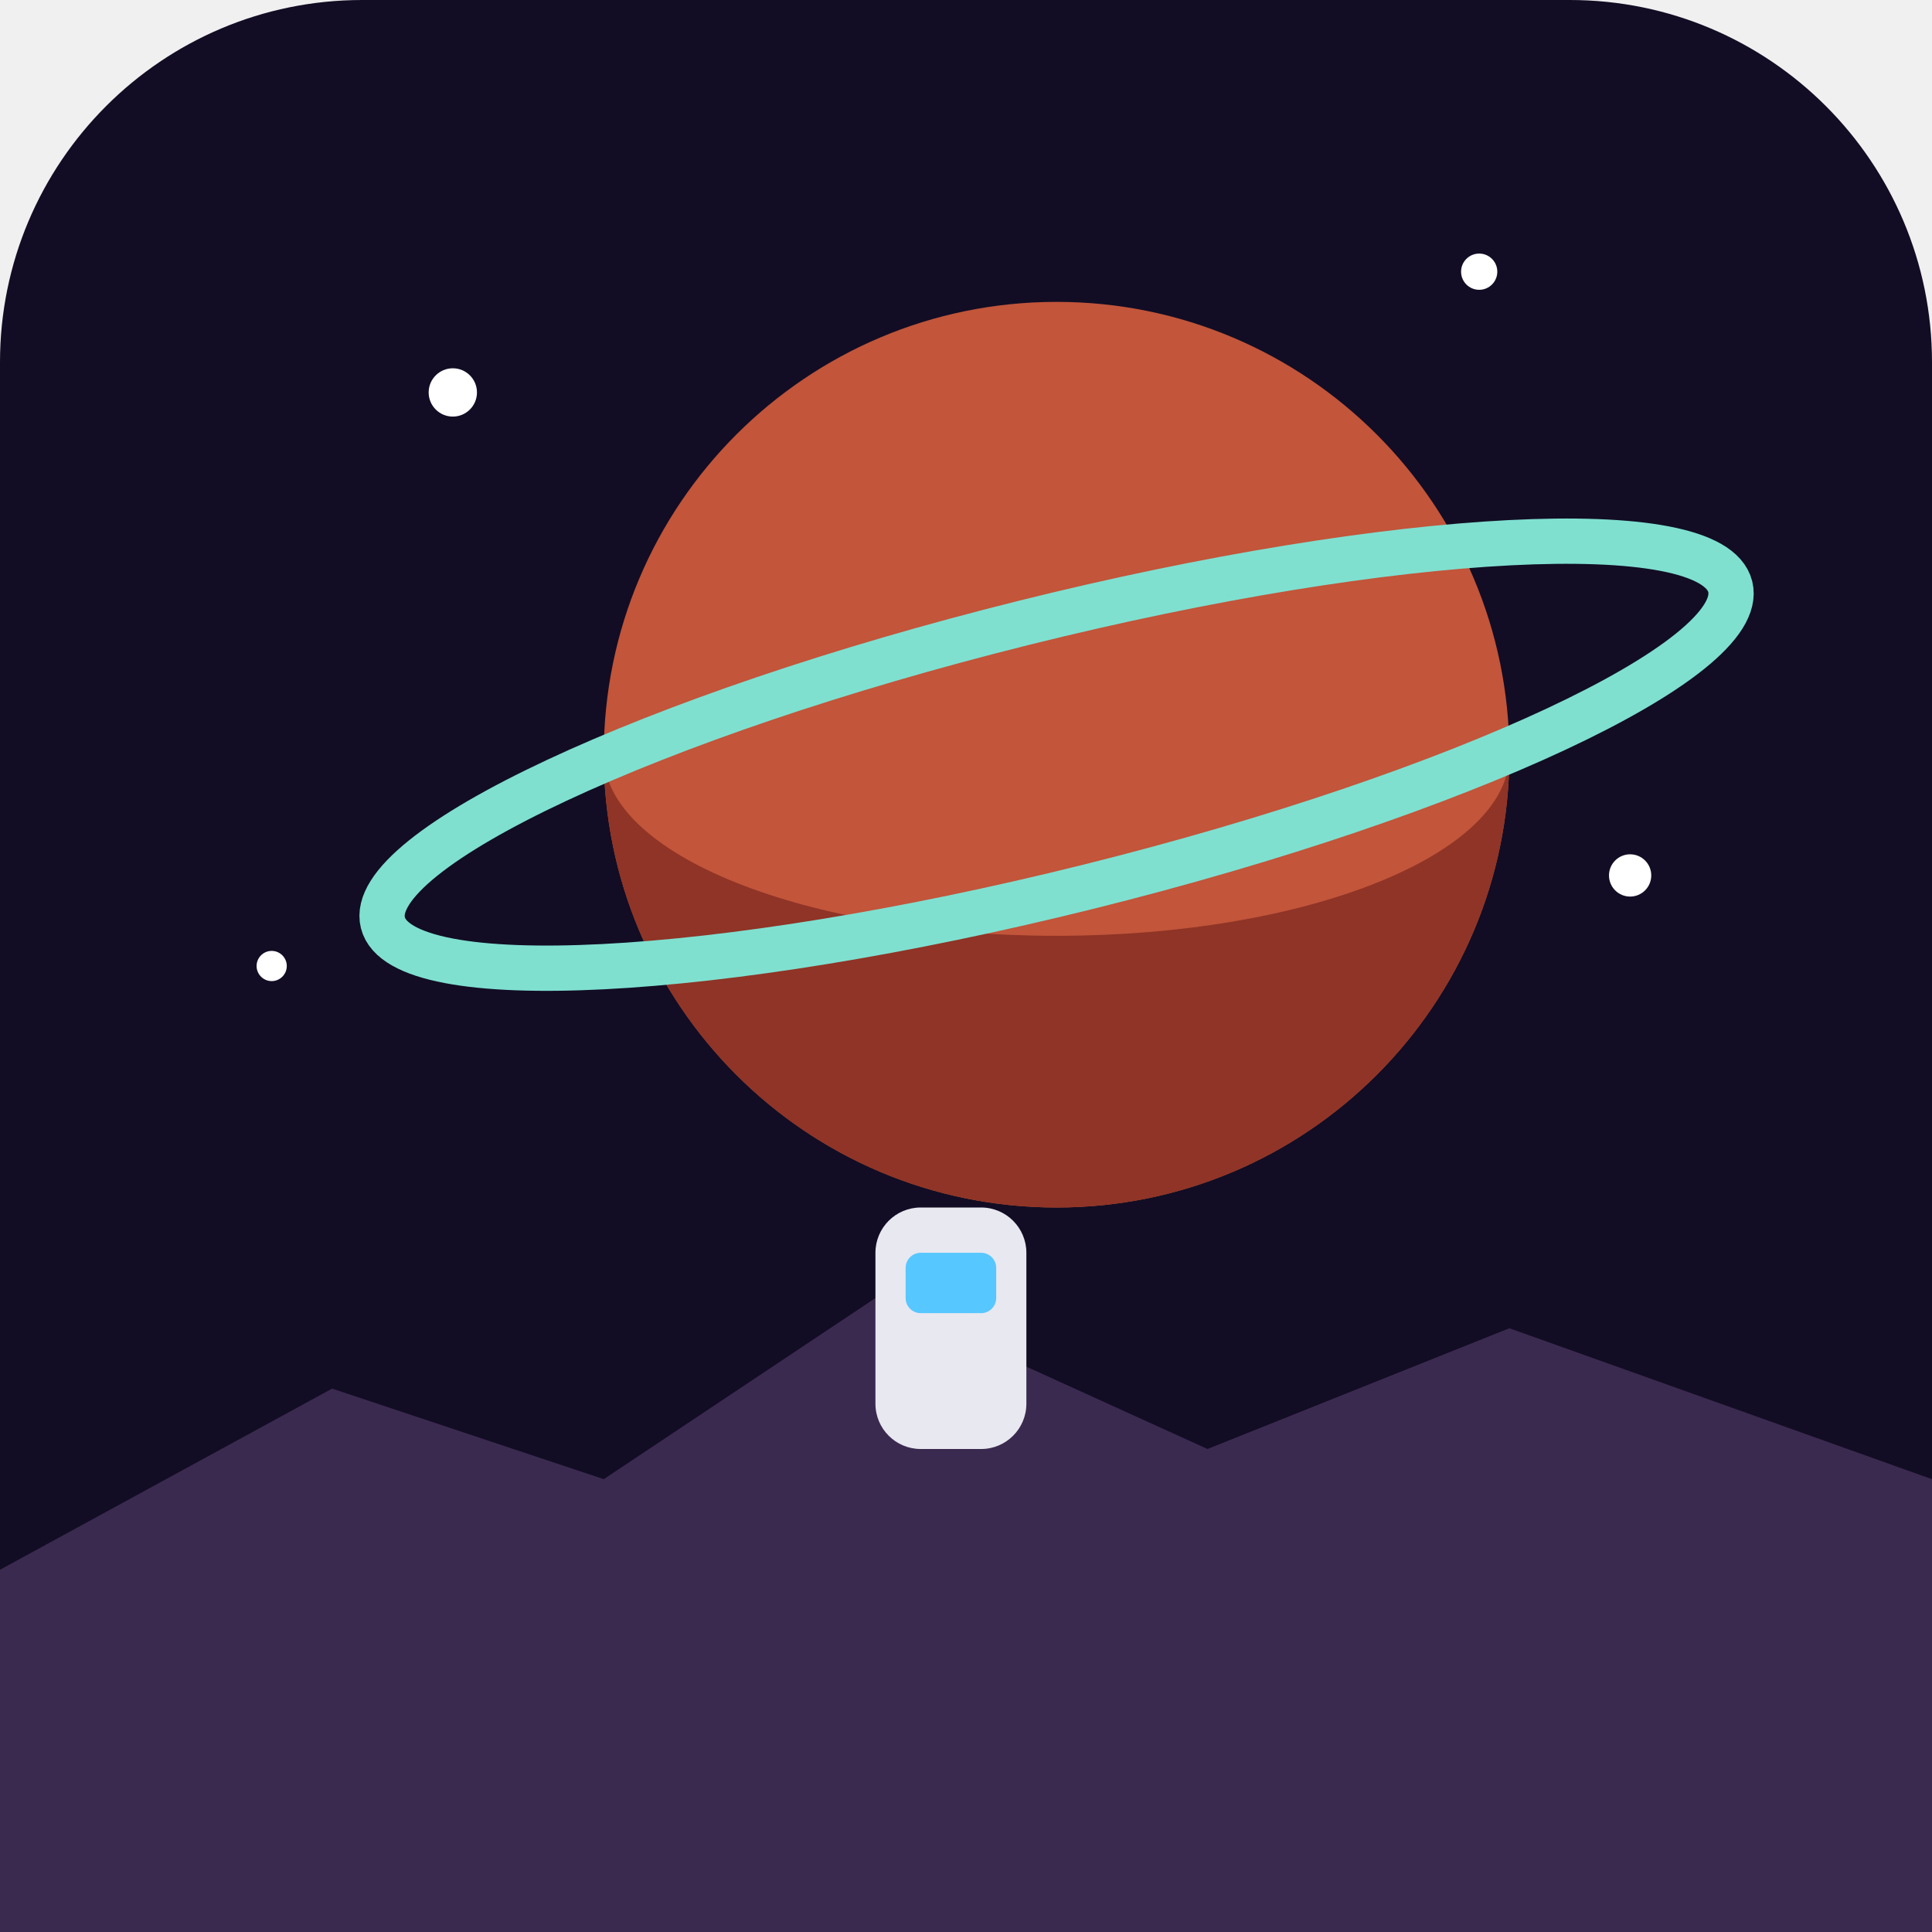
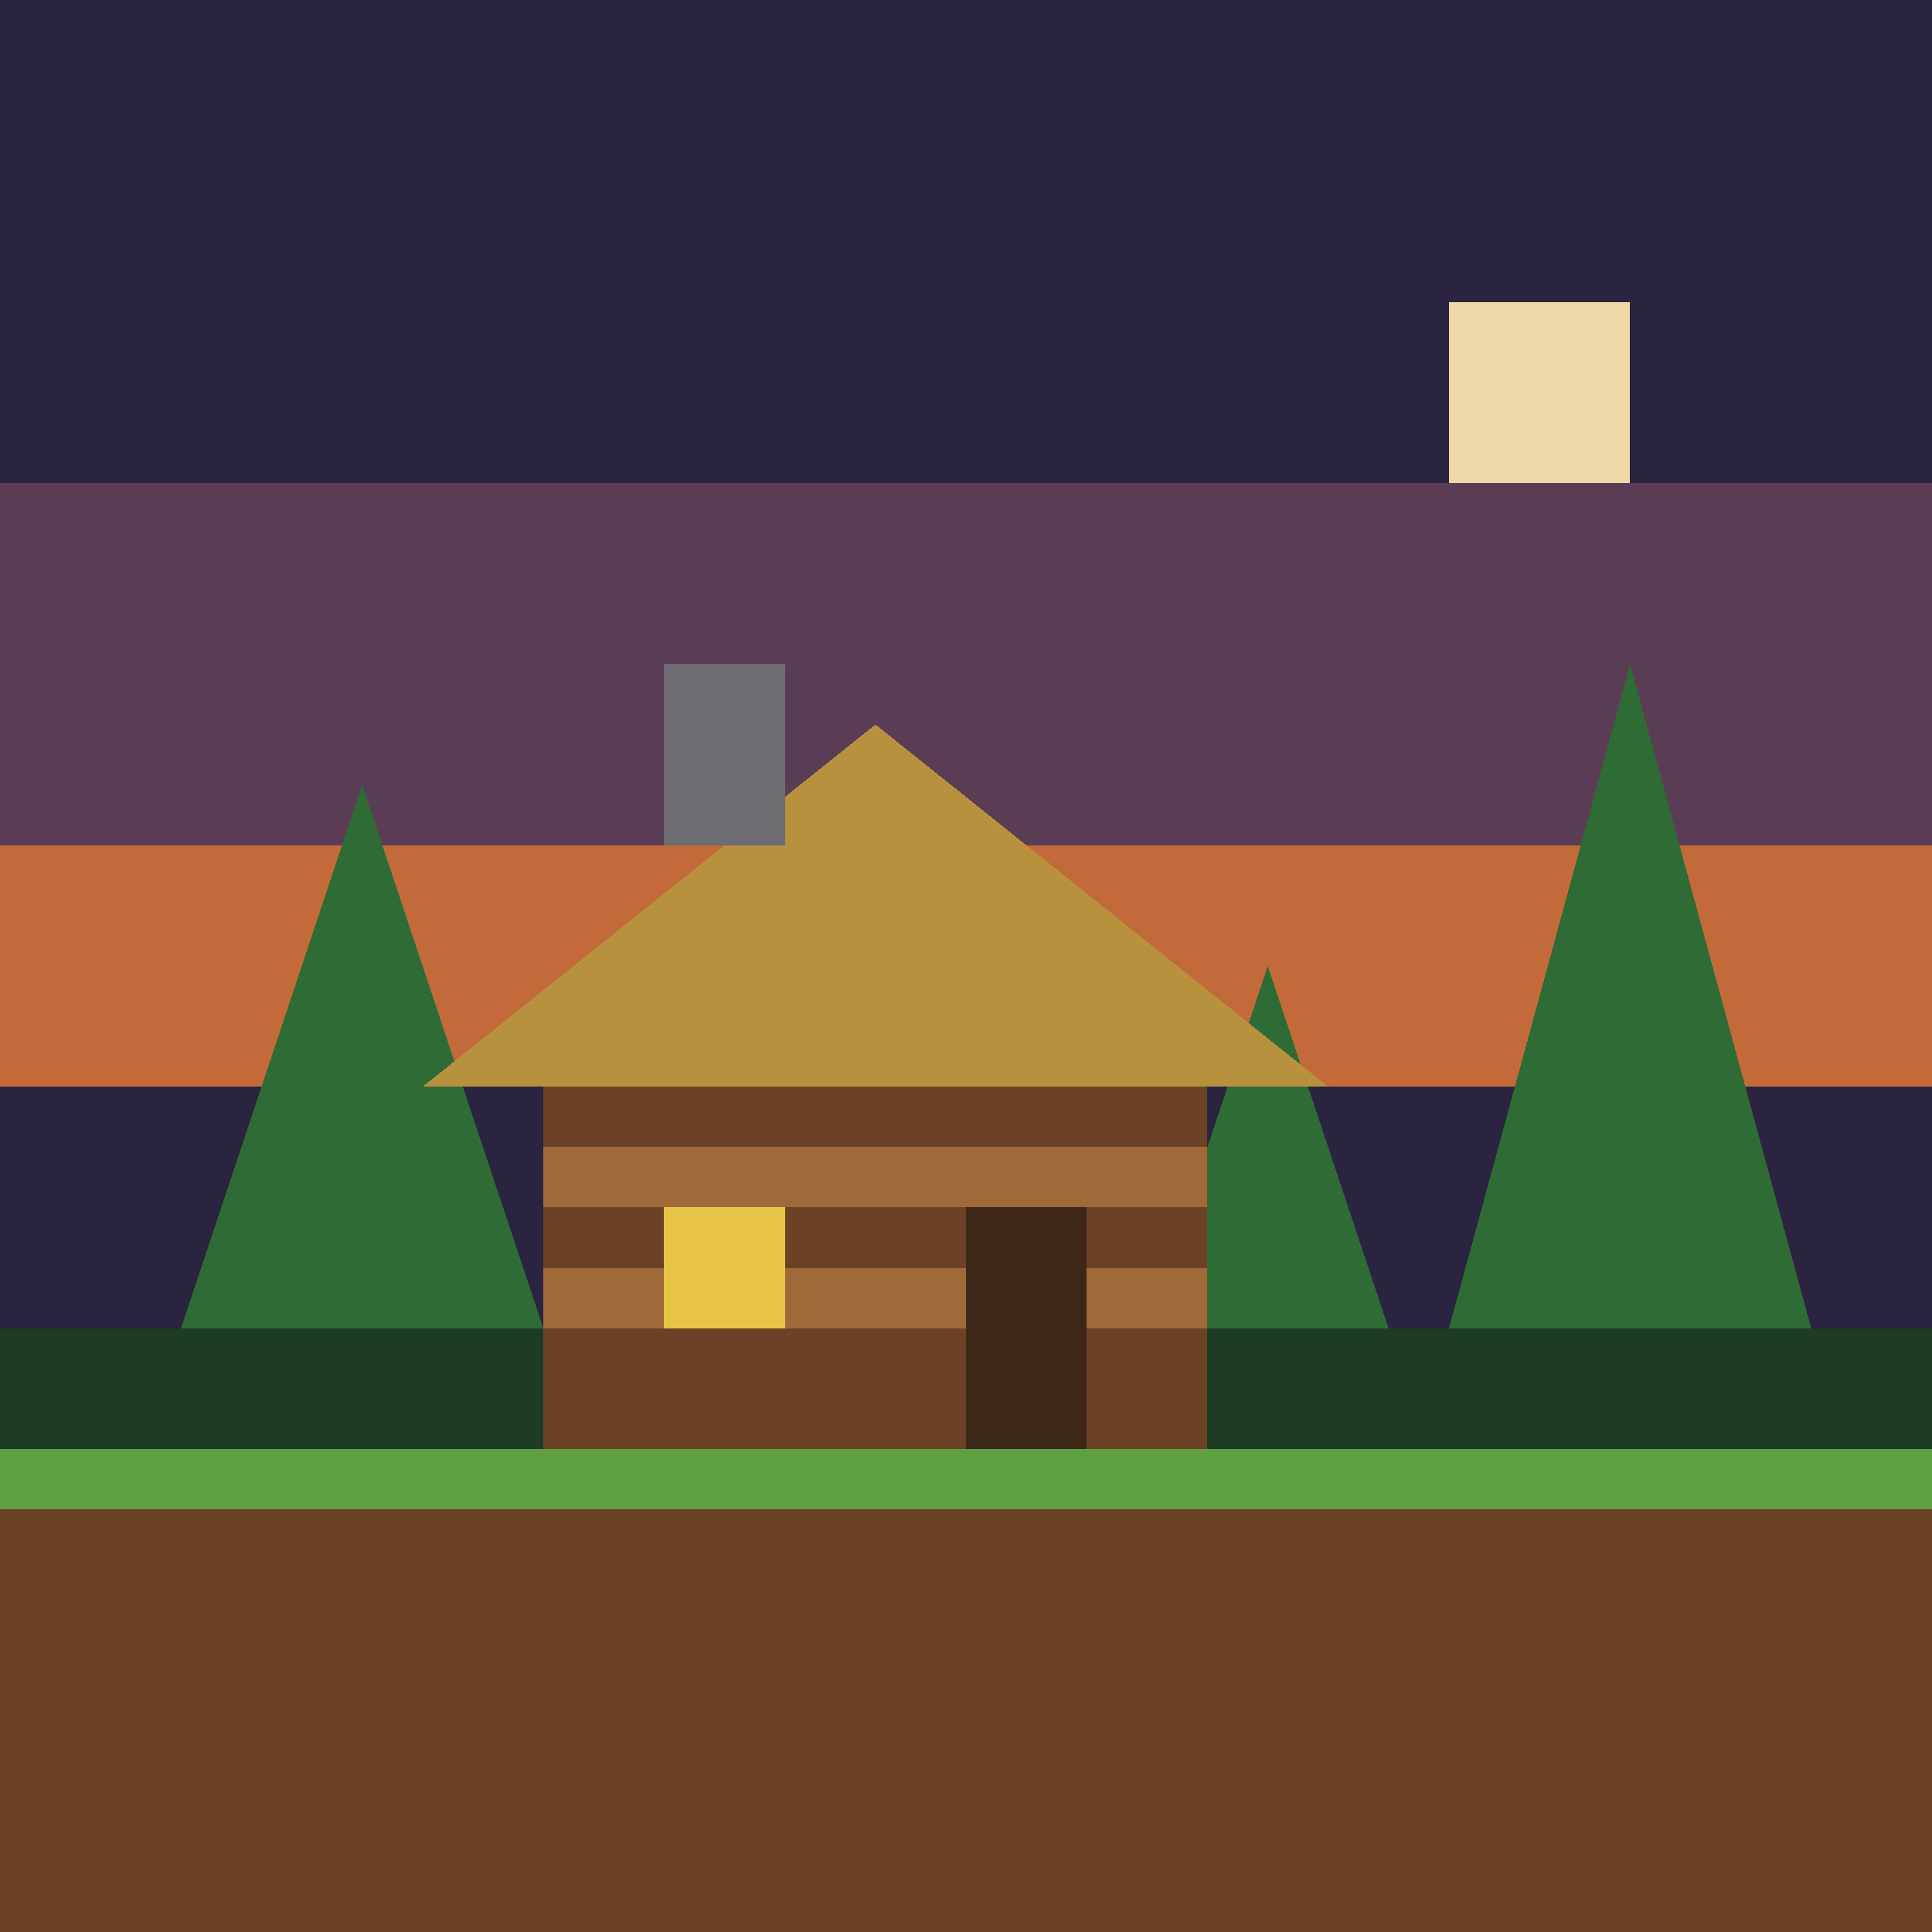
- <svg xmlns="http://www.w3.org/2000/svg" width="128" height="128" viewBox="0 0 128 128">
-   <rect width="128" height="128" rx="24" fill="#120d24" />
-   <circle cx="30" cy="26" r="1.6" fill="#fff" />
-   <circle cx="98" cy="18" r="1.2" fill="#fff" />
-   <circle cx="108" cy="58" r="1.4" fill="#fff" />
-   <circle cx="18" cy="64" r="1" fill="#fff" />
-   <circle cx="70" cy="50" r="30" fill="#c2553a" />
-   <path d="M40 50a30 30 0 0 0 60 0a30 12 0 0 1-60 0z" fill="#8f3426" />
-   <ellipse cx="70" cy="50" rx="46" ry="9" fill="none" stroke="#7fe0d0" stroke-width="3" transform="rotate(-14 70 50)" />
-   <path d="M0 104 L22 92 L40 98 L58 86 L80 96 L100 88 L128 98 V128 H0 Z" fill="#3b2a4f" />
-   <rect x="58" y="80" width="10" height="16" rx="3" fill="#e8e8f0" />
-   <rect x="60" y="83" width="6" height="4" rx="1" fill="#57c7ff" />
+ <svg xmlns="http://www.w3.org/2000/svg" width="128" height="128" viewBox="0 0 32 32" shape-rendering="crispEdges">
+   <rect width="32" height="32" fill="#2a2440" />
+   <rect y="8" width="32" height="6" fill="#5a3d55" />
+   <rect y="14" width="32" height="4" fill="#c26a3a" />
+   <rect x="24" y="5" width="3" height="3" fill="#f0d9a8" />
+   <path d="M0 22h32v10H0z" fill="#1e3b24" />
+   <path d="M3 22l3-9 3 9z M24 22l3-11 3 11z M19 22l2-6 2 6z" fill="#2f6b34" />
+   <rect x="9" y="18" width="11" height="6" fill="#6b4226" />
+   <rect x="9" y="19" width="11" height="1" fill="#a0693a" />
+   <rect x="9" y="21" width="11" height="1" fill="#a0693a" />
+   <path d="M7 18l7.5-6 7.5 6z" fill="#b8913f" />
+   <rect x="11" y="20" width="2" height="2" fill="#e8c547" />
+   <rect x="16" y="20" width="2" height="4" fill="#3d2817" />
+   <rect x="11" y="11" width="2" height="3" fill="#6d6d73" />
+   <rect x="0" y="24" width="32" height="1" fill="#5fa043" />
+   <rect x="0" y="25" width="32" height="7" fill="#6b4226" />
</svg>
